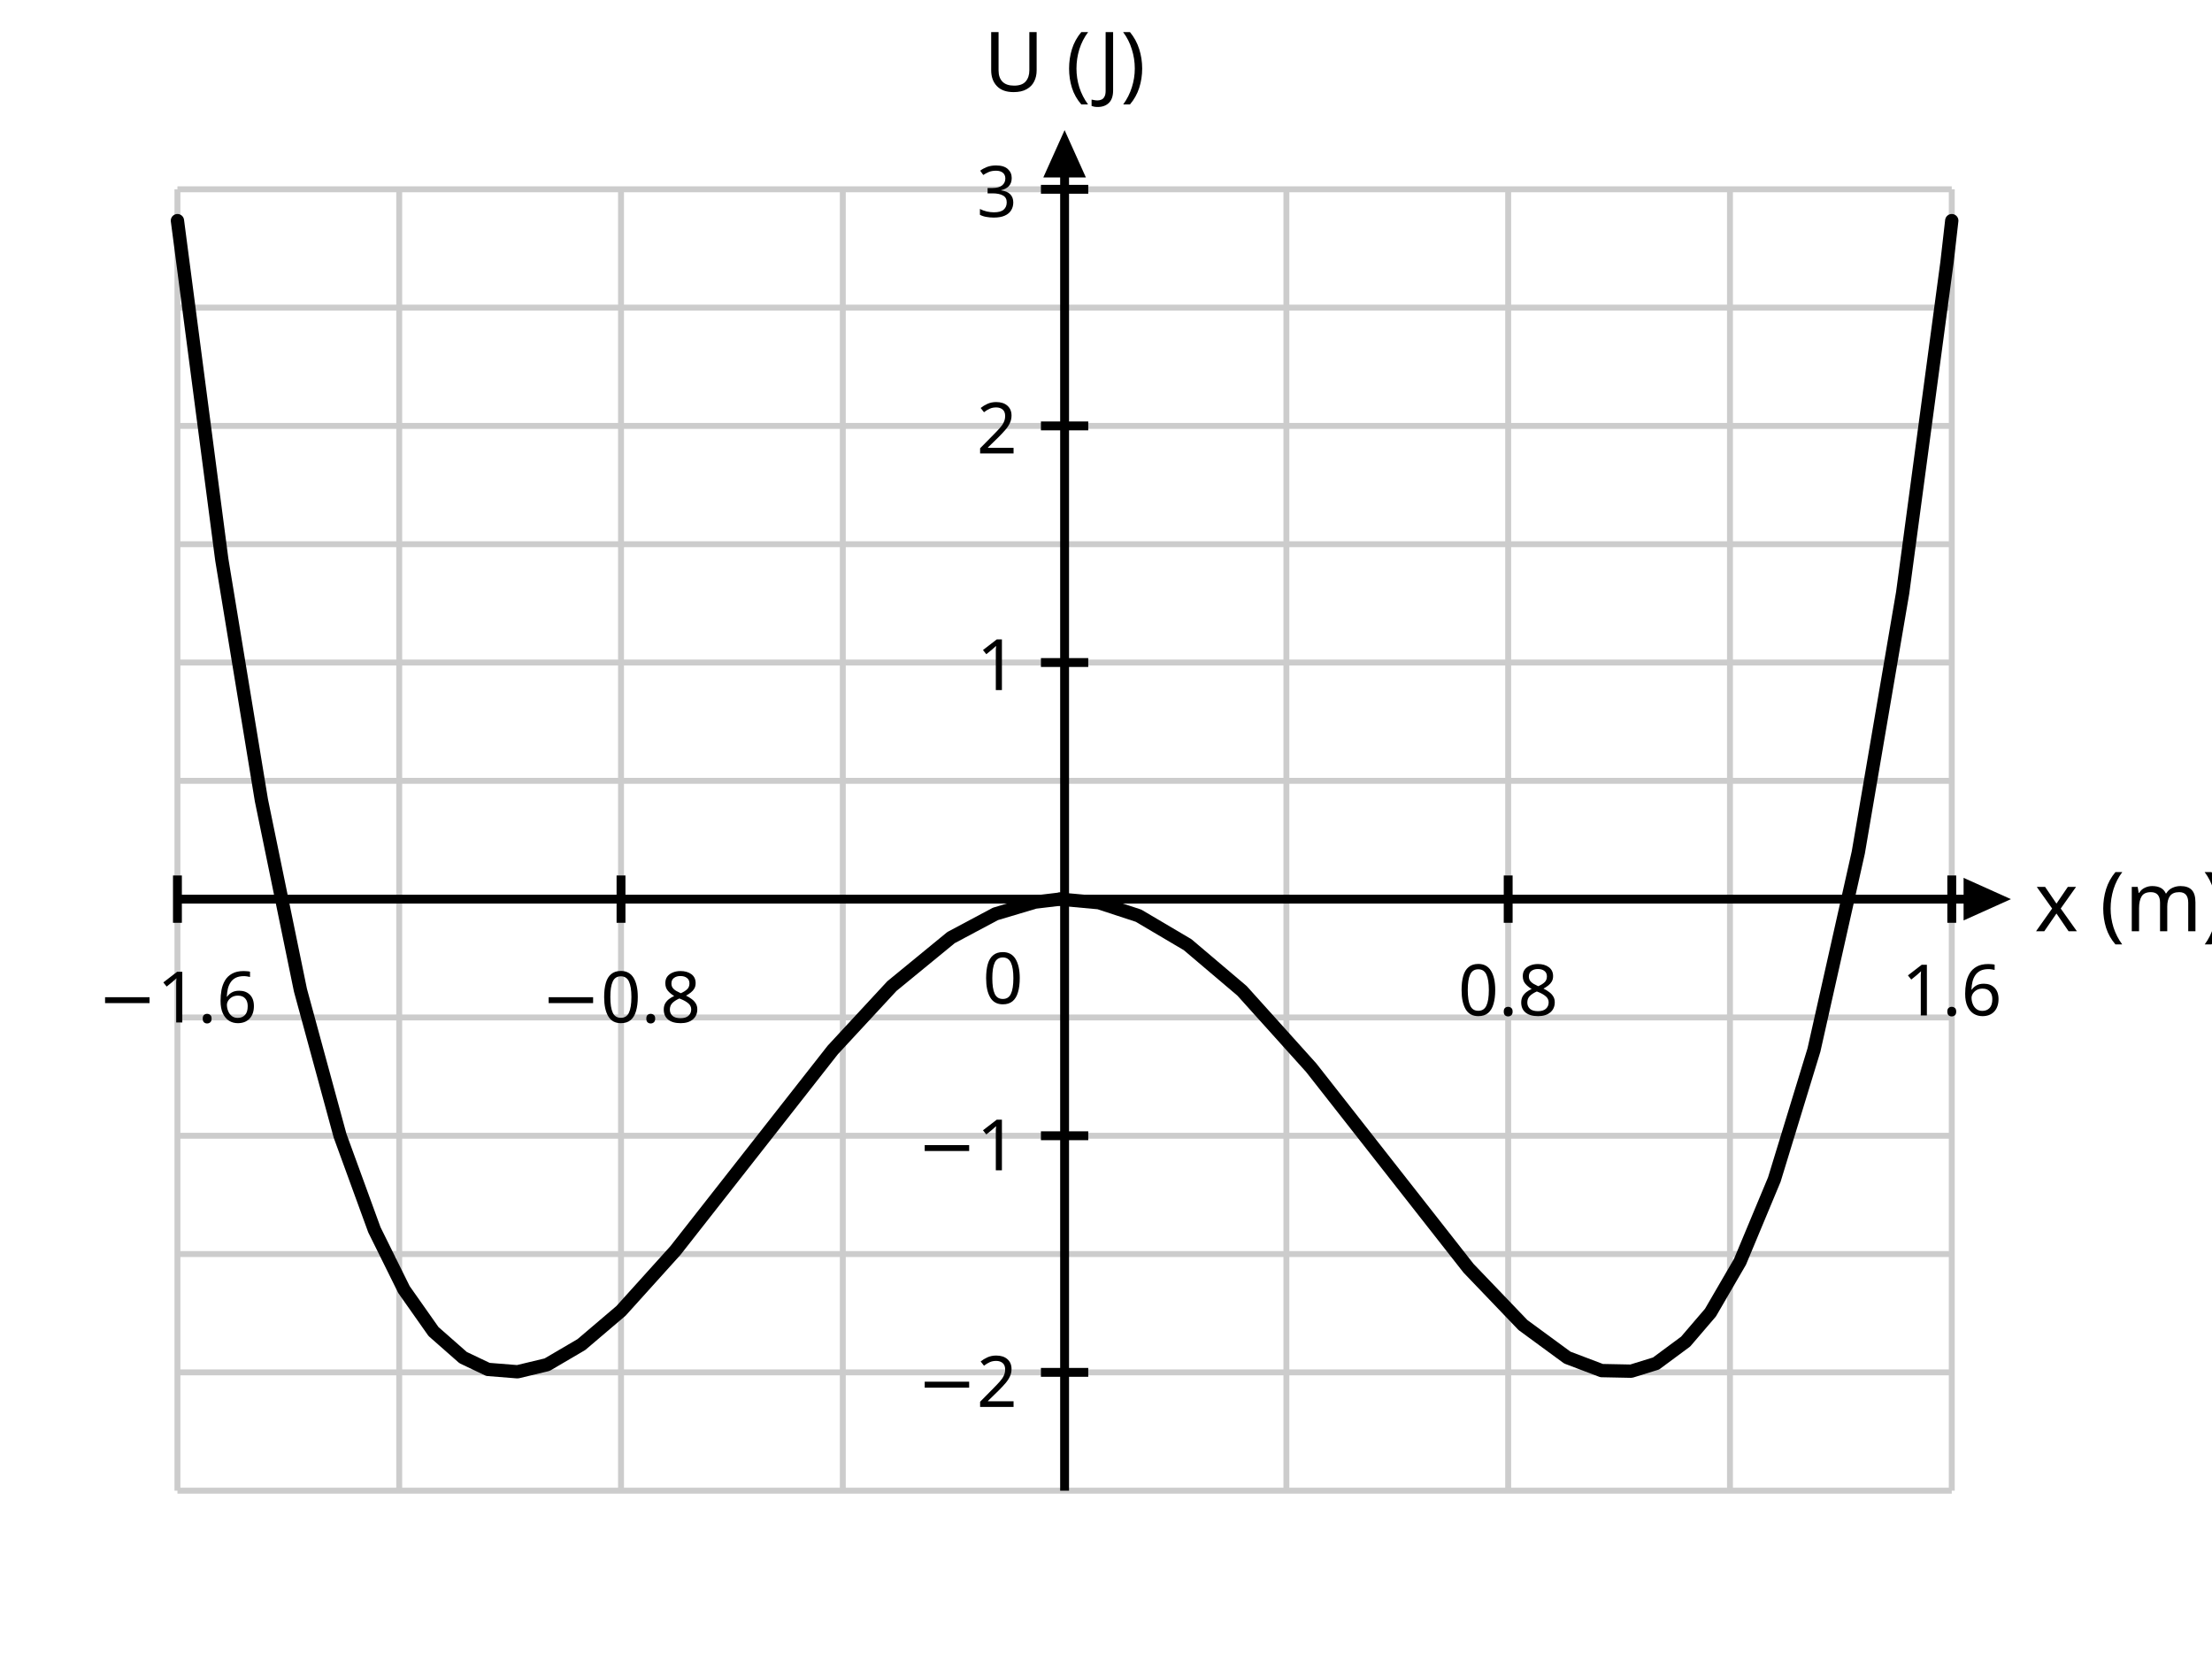
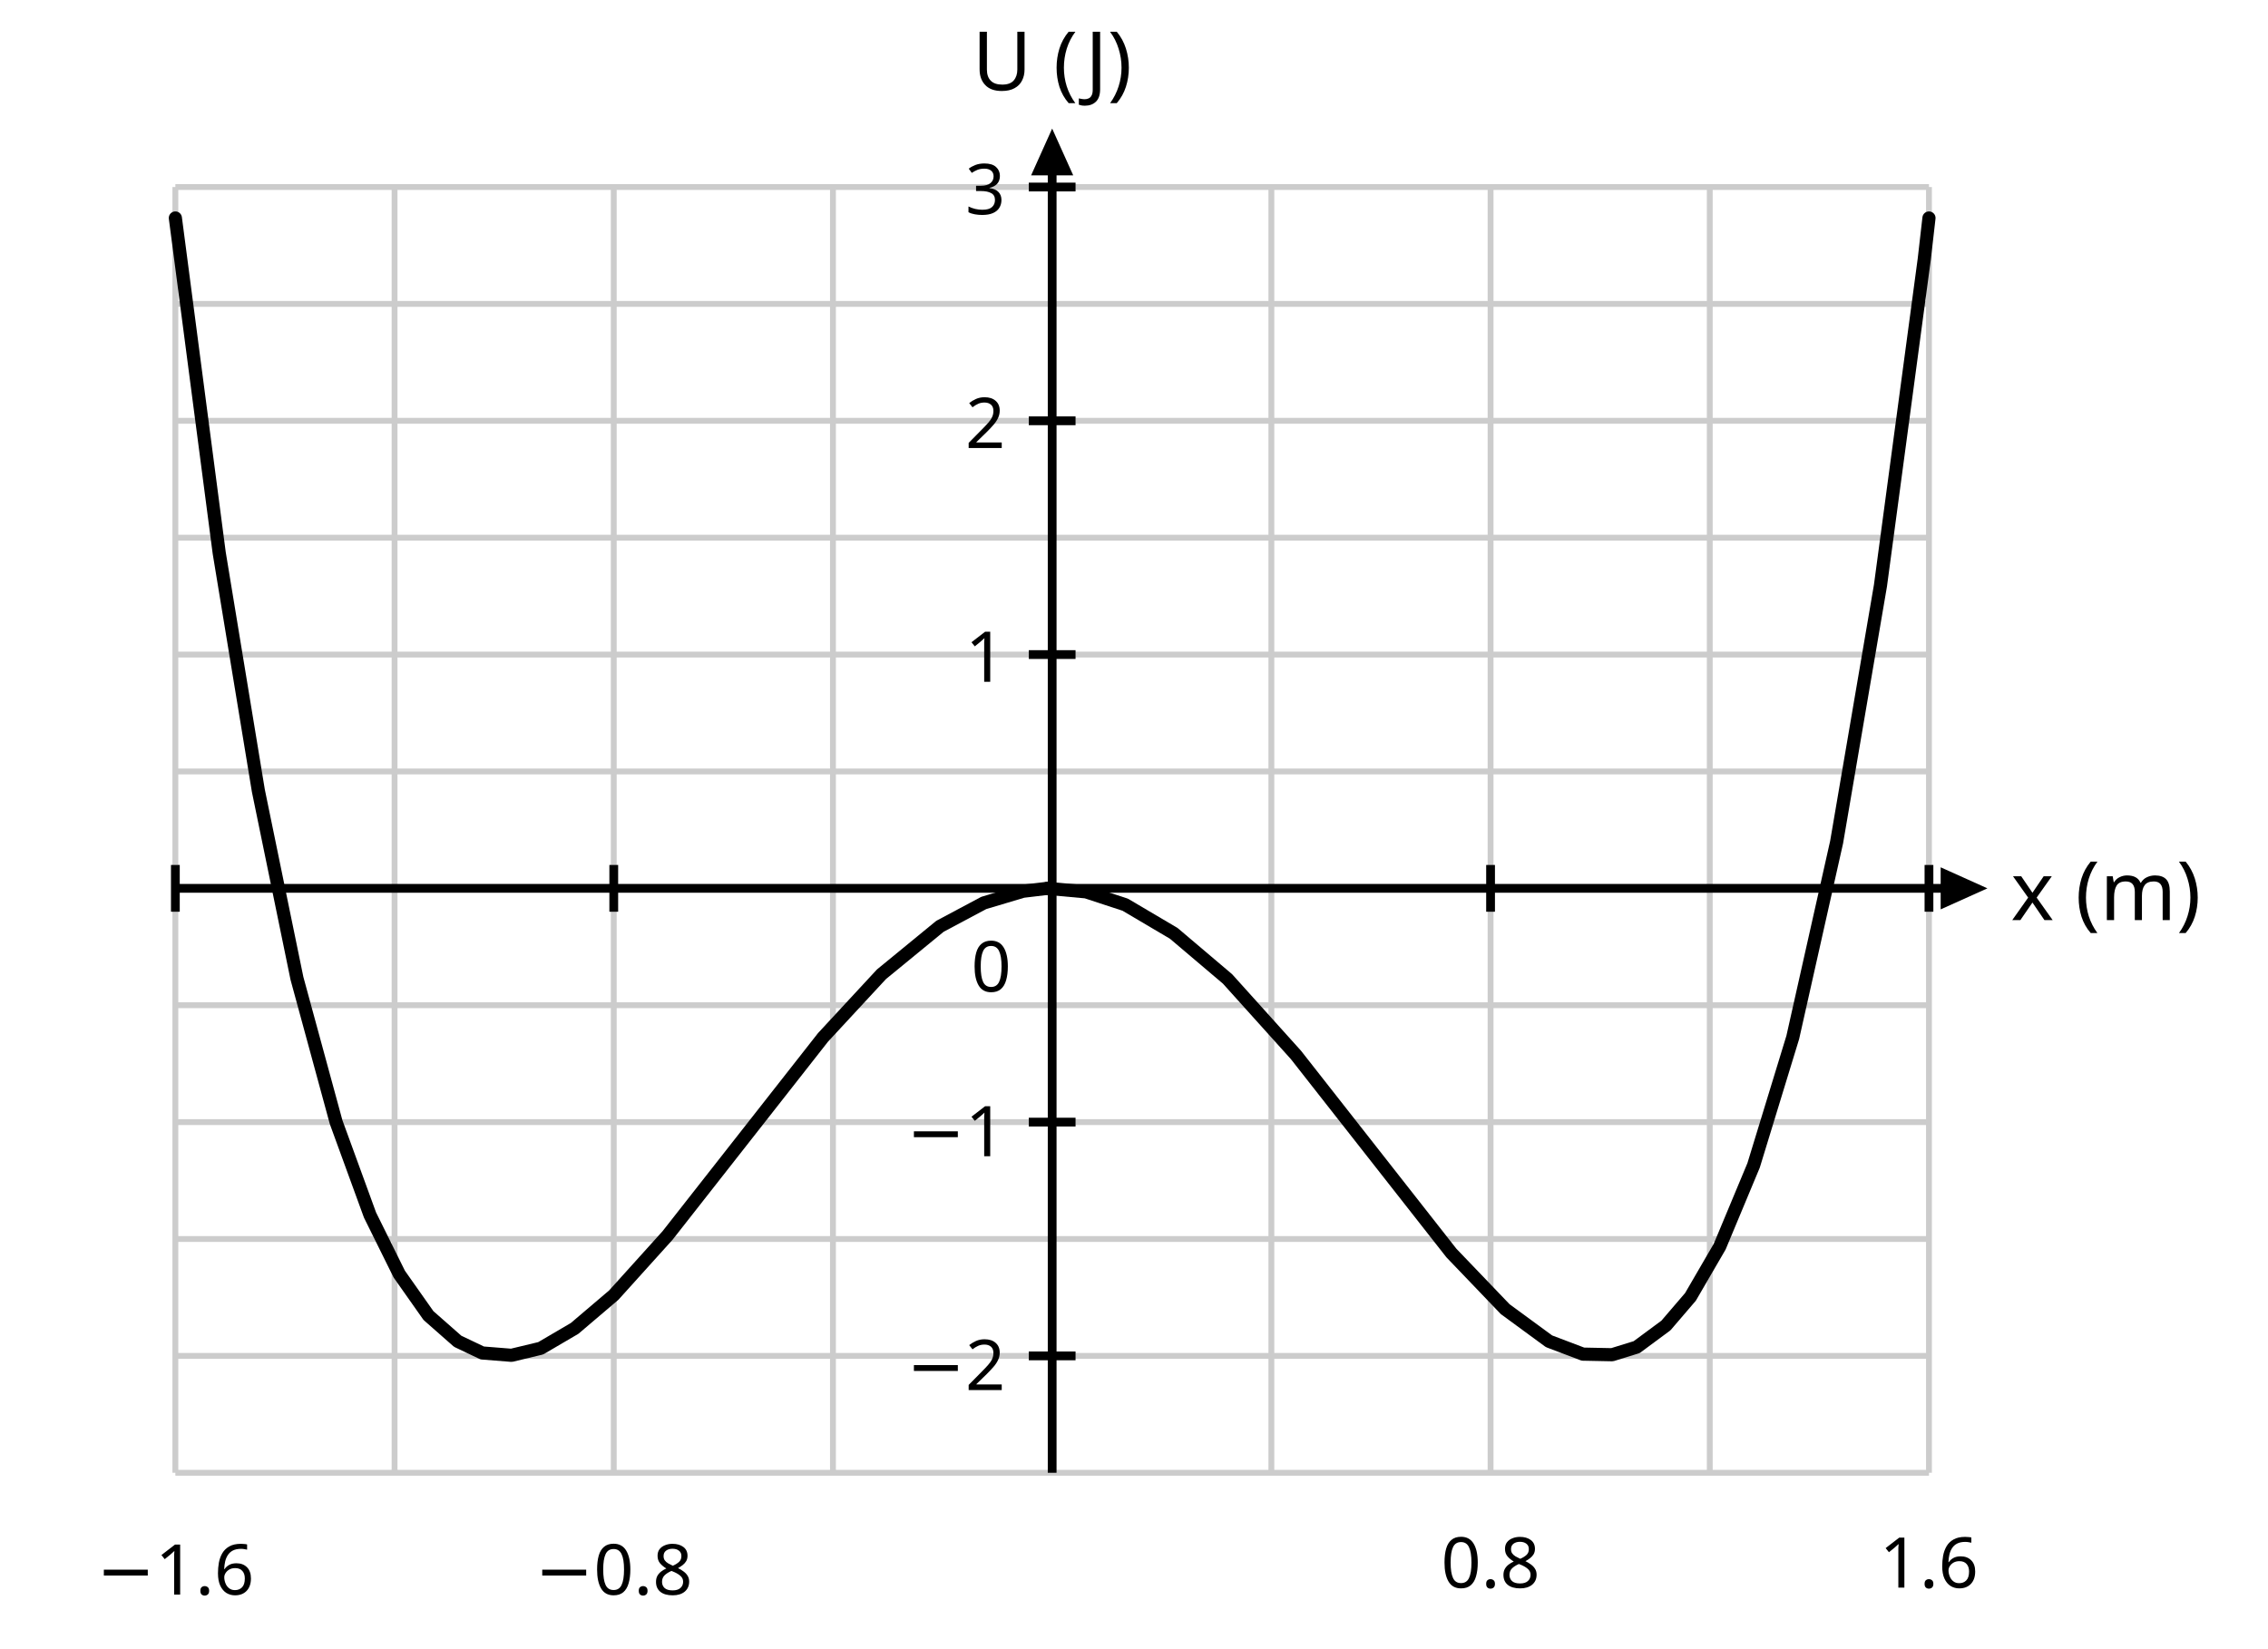
- <svg xmlns="http://www.w3.org/2000/svg" viewBox="0 0 374 282">
+ <svg xmlns="http://www.w3.org/2000/svg" viewBox="0 0 388 282">
  <path d="M30 252V32M67.5 252V32M105 252V32M142.5 252V32M217.5 252V32M255 252V32M292.5 252V32M330 252V32M30 252H330M30 232H330M30 212H330M30 192H330M30 172H330M30 132H330M30 112H330M30 92H330M30 72H330M30 52H330M30 32H330" fill="none" stroke="currentColor" stroke-width="1" stroke-opacity="0.2" />
  <line x1="30" y1="152" x2="333.6" y2="152" stroke="currentColor" stroke-width="1.5" />
  <polygon points="340,152 332,155.6 332,148.4" fill="currentColor" stroke="none" />
  <line x1="180" y1="252" x2="180" y2="28.4" stroke="currentColor" stroke-width="1.5" />
  <polygon points="180,22 183.6,30 176.4,30" fill="currentColor" stroke="none" />
-   <text x="30" y="167" fill="currentColor" font-size="12" font-family="sans-serif" text-anchor="middle" dominant-baseline="central">−1.6</text>
-   <text x="105" y="167" fill="currentColor" font-size="12" font-family="sans-serif" text-anchor="middle" dominant-baseline="central">−0.8</text>
-   <text x="255" y="167" fill="currentColor" font-size="12" font-family="sans-serif" text-anchor="middle" dominant-baseline="central">0.8</text>
-   <text x="330" y="167" fill="currentColor" font-size="12" font-family="sans-serif" text-anchor="middle" dominant-baseline="central">1.6</text>
  <text x="172" y="232" fill="currentColor" font-size="12" font-family="sans-serif" text-anchor="end" dominant-baseline="central">−2</text>
  <text x="172" y="192" fill="currentColor" font-size="12" font-family="sans-serif" text-anchor="end" dominant-baseline="central">−1</text>
  <text x="172" y="112" fill="currentColor" font-size="12" font-family="sans-serif" text-anchor="end" dominant-baseline="central">1</text>
  <text x="172" y="72" fill="currentColor" font-size="12" font-family="sans-serif" text-anchor="end" dominant-baseline="central">2</text>
  <text x="172" y="32" fill="currentColor" font-size="12" font-family="sans-serif" text-anchor="end" dominant-baseline="central">3</text>
-   <path d="M30 148V156M105 148V156M255 148V156M330 148V156M176 232H184M176 192H184M176 112H184M176 72H184M176 32H184" fill="none" stroke="currentColor" stroke-width="1.5" />
+   <path d="M176 232H184M176 192H184M176 112H184M176 72H184M176 32H184" fill="none" stroke="currentColor" stroke-width="1.5" />
  <text x="173" y="165" fill="currentColor" font-size="12" font-family="sans-serif" text-anchor="end" dominant-baseline="central">0</text>
  <text x="344" y="152" fill="currentColor" font-size="14" font-family="sans-serif" text-anchor="start" dominant-baseline="central">x (m)</text>
  <text x="180" y="10" fill="currentColor" font-size="14" font-family="sans-serif" text-anchor="middle" dominant-baseline="central">U (J)</text>
+   <path d="M30 148V156M105 148V156M255 148V156M330 148V156" fill="none" stroke="currentColor" stroke-width="1.5" />
+   <text x="30" y="267" fill="currentColor" font-size="12" font-family="sans-serif" text-anchor="middle" dominant-baseline="central">−1.6</text>
+   <text x="105" y="267" fill="currentColor" font-size="12" font-family="sans-serif" text-anchor="middle" dominant-baseline="central">−0.8</text>
+   <text x="255" y="267" fill="currentColor" font-size="12" font-family="sans-serif" text-anchor="middle" dominant-baseline="central">0.8</text>
+   <text x="330" y="267" fill="currentColor" font-size="12" font-family="sans-serif" text-anchor="middle" dominant-baseline="central">1.6</text>
  <polyline points="30,37.3 37.5,94.6 44.2,135.3 50.8,167.4 57.5,192 63.3,207.9 68.3,218 73.3,225.1 78.3,229.5 82.5,231.5 87.5,231.9 92.5,230.7 98.3,227.3 105,221.6 114.2,211.4 140.8,177.5 150.8,166.7 160.8,158.5 168.3,154.5 175,152.5 179.2,152" fill="none" stroke="currentColor" stroke-width="2.25" stroke-linecap="round" stroke-linejoin="round" />
  <polyline points="179.2,152 185.8,152.6 192.5,154.8 200.8,159.7 210,167.5 221.7,180.5 248.3,214.4 257.5,224 265,229.5 270.8,231.7 275.8,231.8 280,230.5 285,226.8 289.2,221.9 294.2,213.3 300,199.4 306.7,177.5 314.2,144.1 321.7,100.2 329.2,44.3 330,37.3" fill="none" stroke="currentColor" stroke-width="2.25" stroke-linecap="round" stroke-linejoin="round" />
</svg>
